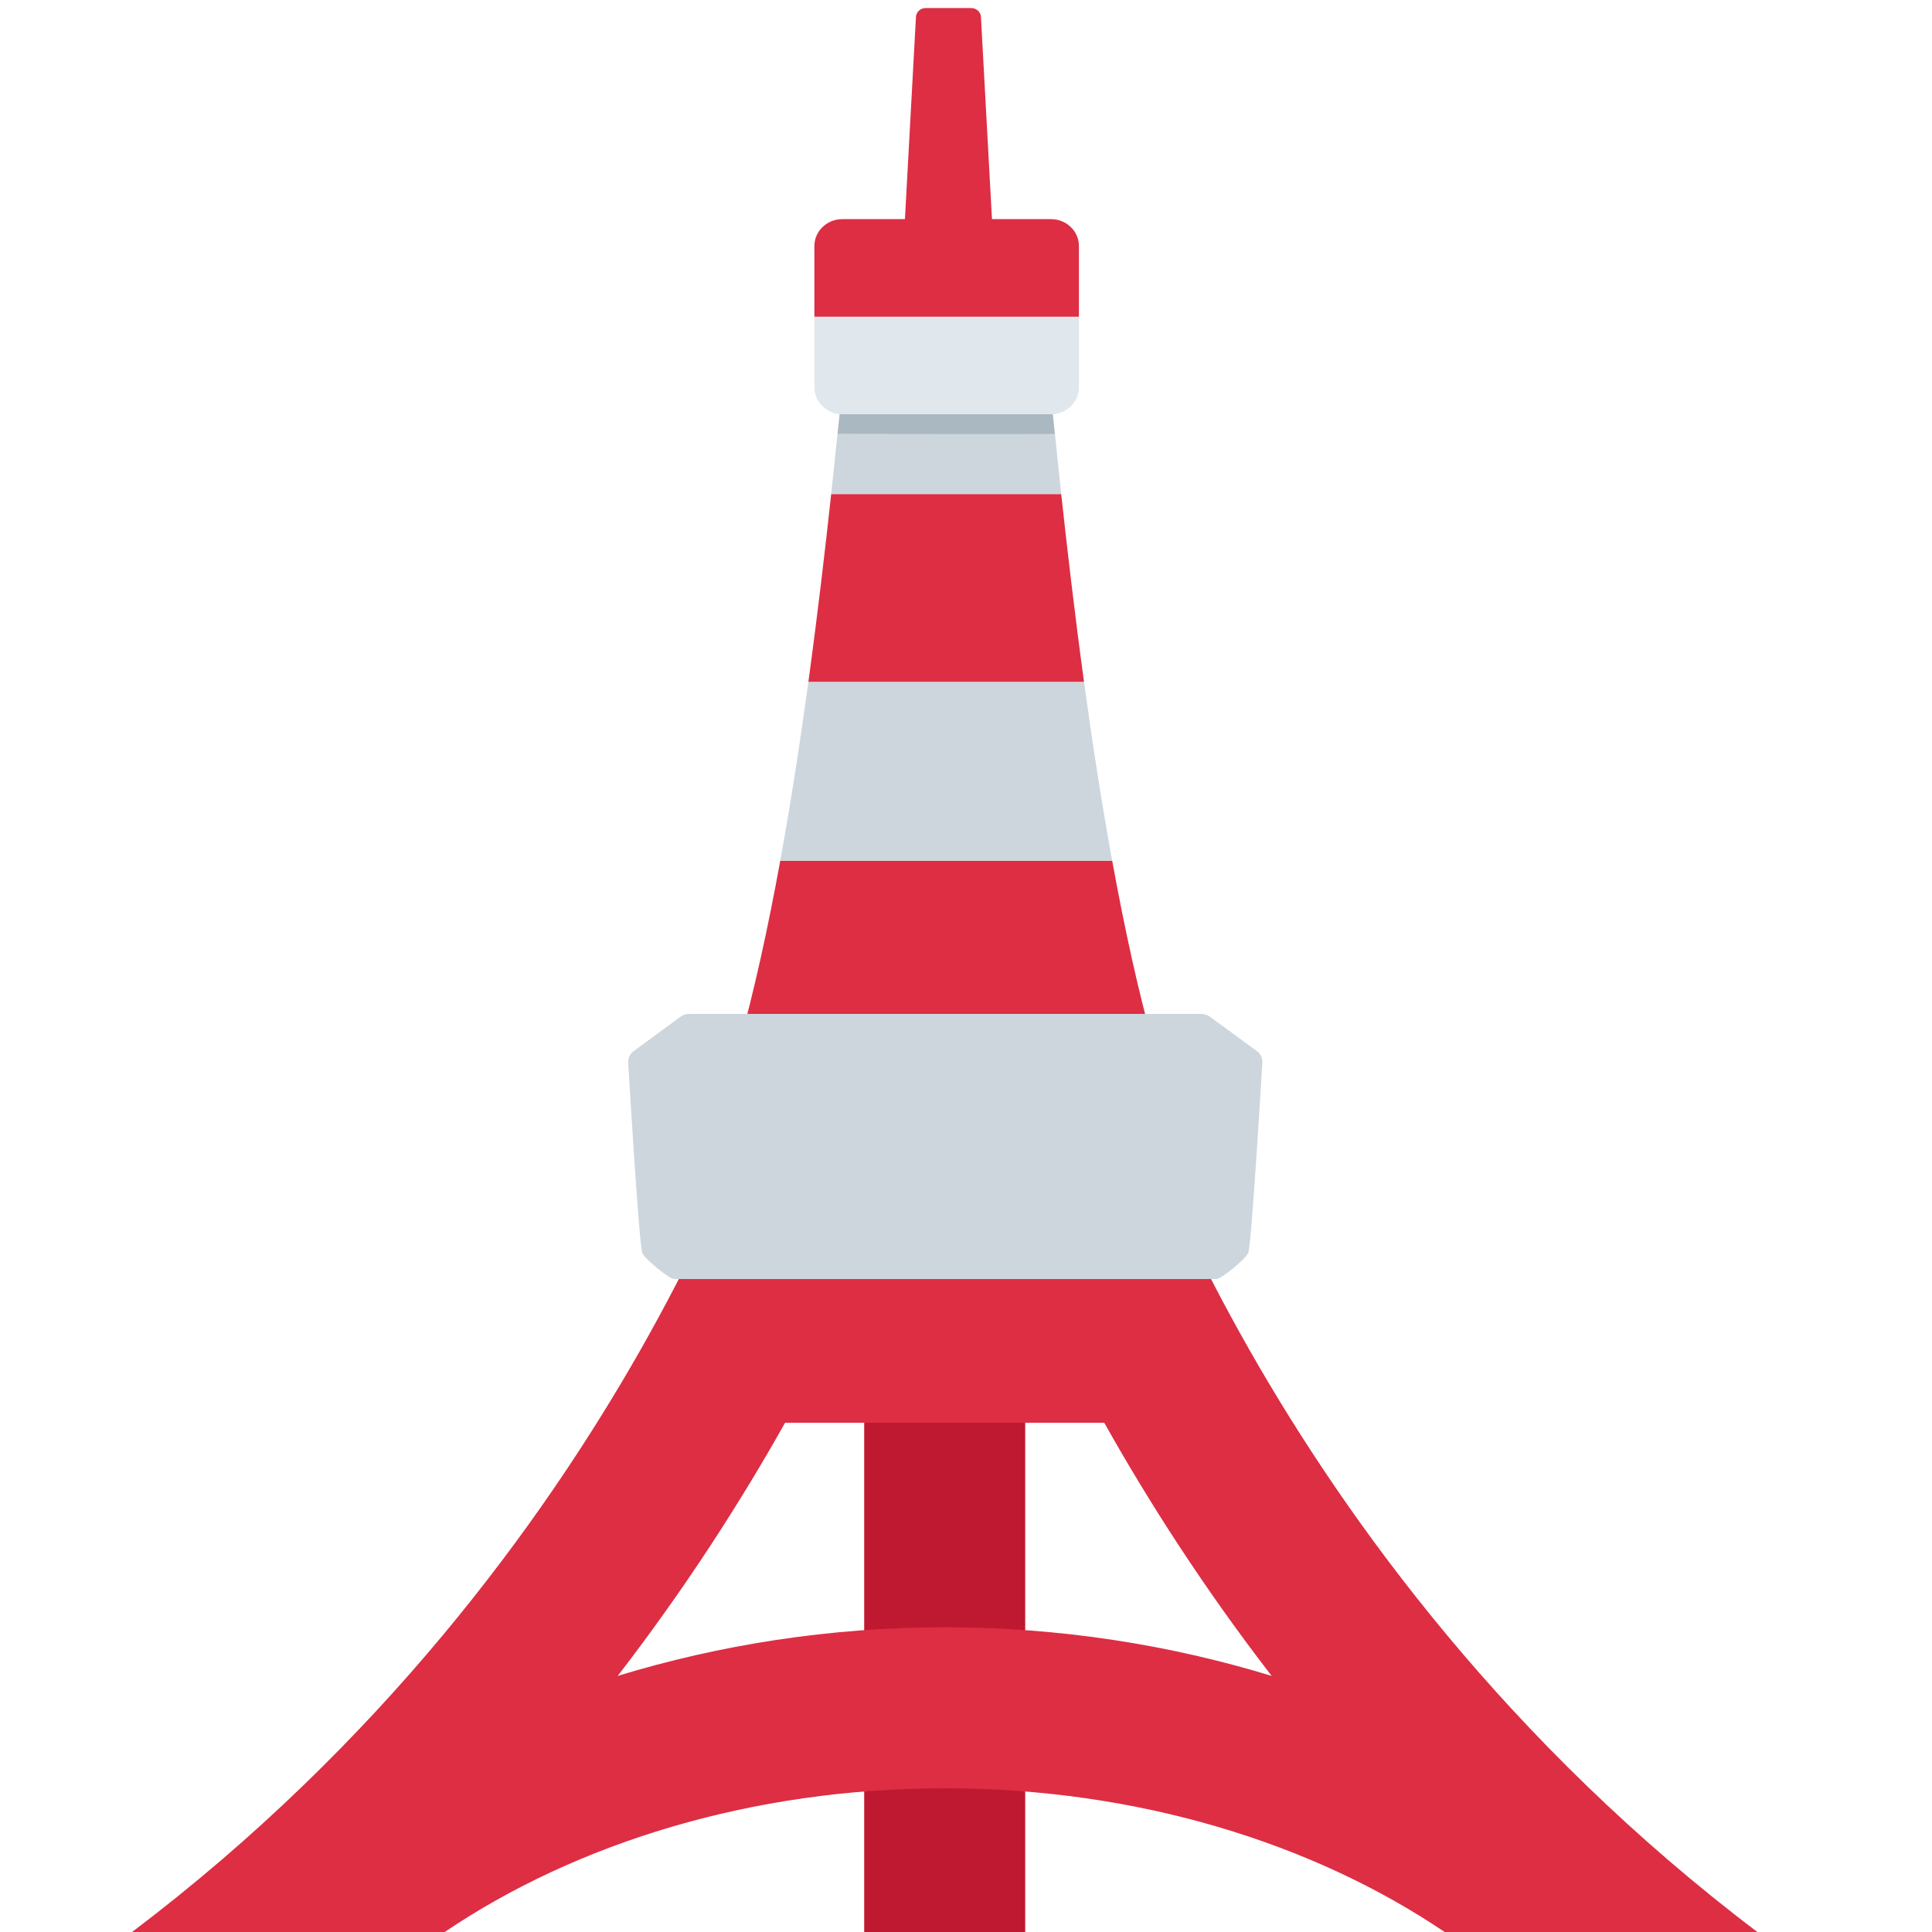
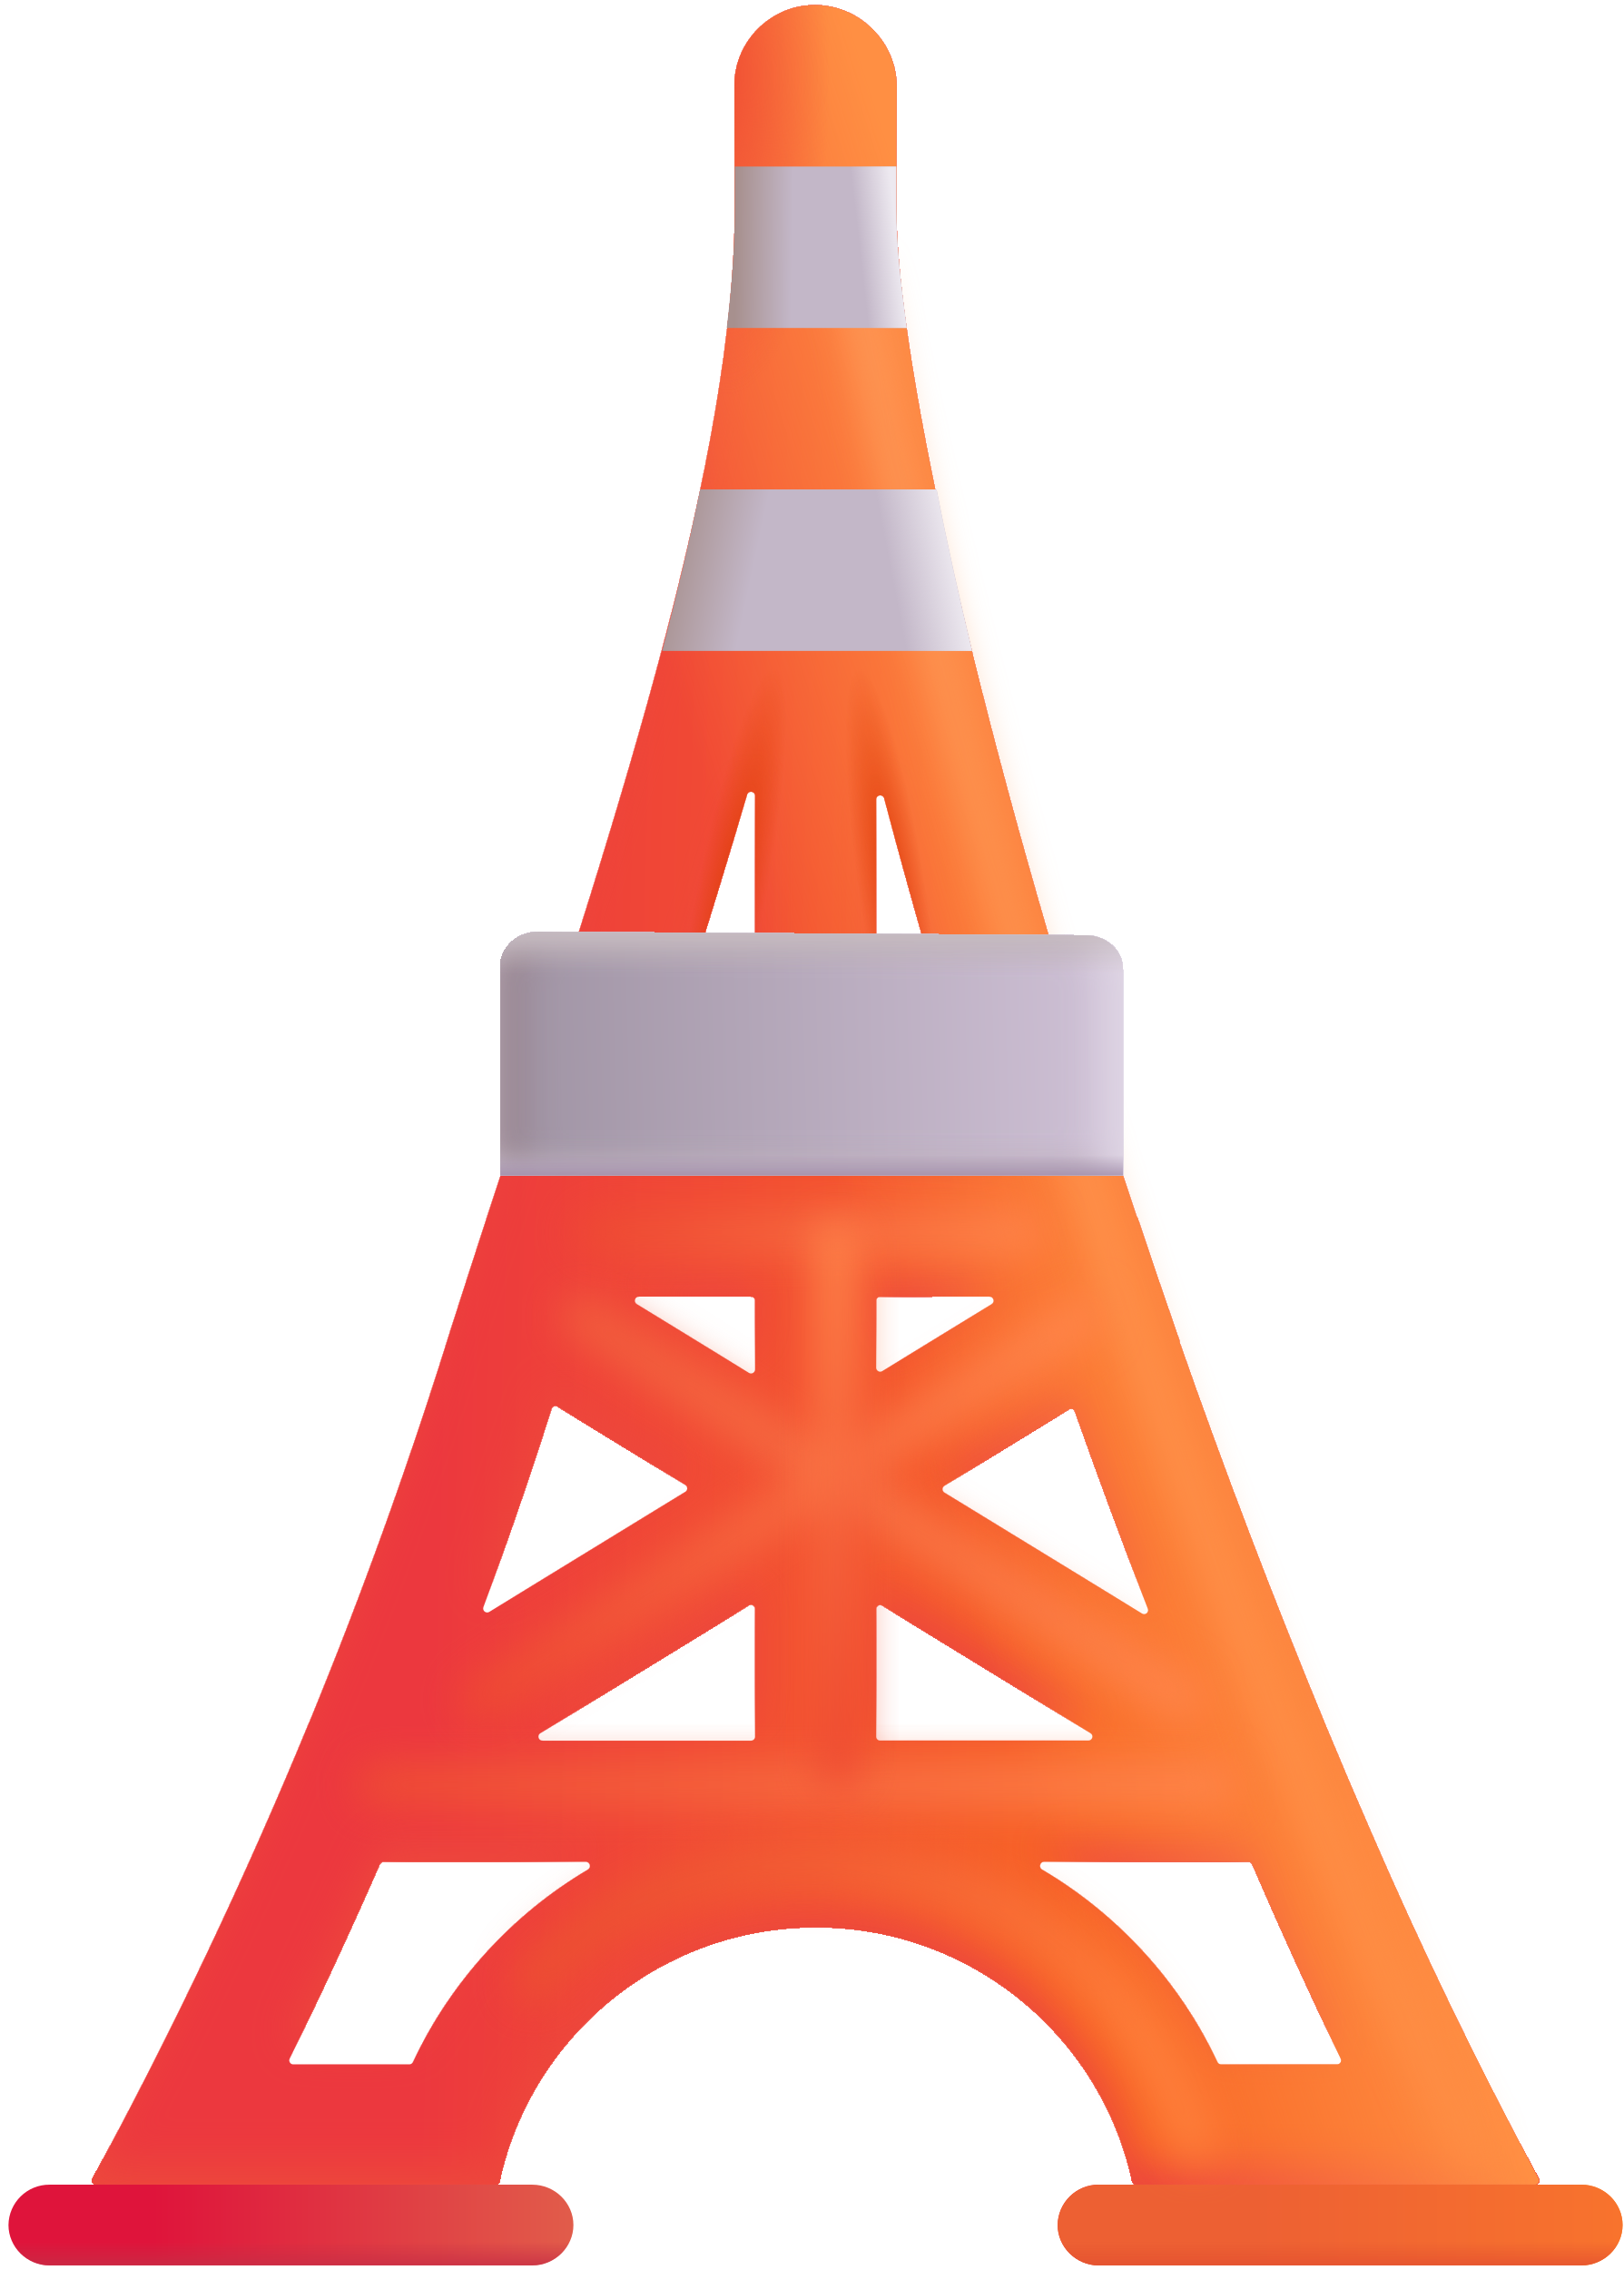
- <svg xmlns="http://www.w3.org/2000/svg" viewBox="0 0 36 36">
-   <path fill="#BE1931" d="M16.103 26h3v10h-3z" />
-   <path fill="#DD2E44" d="M20.719 19.459l-6.233.002c-.029.104-2.745 9.524-12.025 16.539h5.825c2.453-1.656 5.72-2.678 9.316-2.678 3.596 0 6.864 1.022 9.317 2.678h5.827c-9.245-6.998-11.998-16.437-12.027-16.541zm-3.116 10.863c-2.151 0-4.202.329-6.093.906 1.28-1.659 2.303-3.265 3.119-4.717h5.947c.816 1.453 1.839 3.058 3.119 4.717-1.891-.578-3.941-.906-6.092-.906z" />
-   <path fill="#DD2E44" d="M14.539 16.038c-.225 1.239-.487 2.437-.785 3.5h7.755c-.299-1.063-.56-2.261-.785-3.5h-6.185z" />
-   <path fill="#CDD6DD" d="M23.42 19.586l-.875-.642c-.045-.033-.101-.051-.158-.051H12.84c-.057 0-.113.018-.158.051l-.875.642c-.069.051-.107.132-.102.215 0 0 .204 3.441.265 3.552.073.133.508.48.588.48h10.111c.08 0 .514-.346.588-.48.062-.112.265-3.552.265-3.552.006-.083-.032-.164-.102-.215zm-3.221-6.881h-5.136c-.148 1.085-.322 2.22-.524 3.333h6.184c-.202-1.113-.376-2.248-.524-3.333z" />
-   <path fill="#DD2E44" d="M19.774 9.205h-4.286c-.108 1.002-.249 2.212-.425 3.5h5.136c-.176-1.288-.316-2.498-.425-3.5z" />
-   <path fill="#CDD6DD" d="M19.657 8.089c-.025.004-4.021.002-4.051-.003-.034.334-.073.704-.118 1.119h4.286l-.117-1.116z" />
-   <path fill="#AAB8C2" d="M19.657 8.089c-.059-.571-.135-1.281-.135-1.281h-3.781s-.076.709-.135 1.278c.03.005 4.026.007 4.051.003z" />
-   <path fill="#E1E8ED" d="M15.175 5.901v1.318c0 .276.233.5.521.5h3.888c.287 0 .521-.224.521-.5V5.901h-4.93z" />
-   <path fill="#DD2E44" d="M19.583 4.083h-1.099L18.279.325c0-.097-.082-.175-.182-.175h-.848c-.101 0-.182.078-.182.175l-.205 3.758h-1.166c-.287 0-.521.224-.521.5v1.318h4.929V4.583c0-.276-.233-.5-.521-.5z" />
+ <svg xmlns="http://www.w3.org/2000/svg" viewBox="5.88 2.00 20.12 28.12">
+   <g fill="none">
+     <g filter="url(#eiffel-iqk471c)">
+       <path fill="url(#eiffel-ilrayFb)" fill-rule="evenodd" d="M11.426 18.59q.243-.76.488-1.513l.198-.607c1.488-4.574 2.873-8.832 2.873-11.907l-.005-1.507a1 1 0 0 1 1-.993h.01c.55.01.99.456 1 .993l-.005 1.507c0 1.956 1.09 6.74 2.81 12l.17.513q.001.003.004.002q.003 0 .004.002q.255.764.524 1.535q0 .003-.002.004l-.001.004a92 92 0 0 0 1.817 4.764q.267.644.542 1.274a57 57 0 0 0 2.092 4.328a.05.05 0 0 1-.044.073h-4.942a.05.05 0 0 1-.05-.04a4.004 4.004 0 0 0-3.919-3.147a4.004 4.004 0 0 0-3.92 3.147a.05.05 0 0 1-.049.04H7.07a.05.05 0 0 1-.044-.073a59 59 0 0 0 2.686-5.655l.002-.002a58 58 0 0 0 1.713-4.742m5.359-2.027a.05.05 0 0 1-.05-.05v-4.61c0-.06.084-.07.1-.014a94 94 0 0 0 1.354 4.608a.05.05 0 0 1-.048.066zm-1.6 0a.05.05 0 0 0 .05-.05v-4.655c0-.058-.083-.07-.099-.014a142 142 0 0 1-1.47 4.653a.05.05 0 0 0 .048.066zm-2.61 6.907c-.044.026-.025.093.026.093h2.584a.05.05 0 0 0 .05-.05V21.93a.05.05 0 0 0-.076-.043zm1.796-3.075a.05.05 0 0 1 0 .085l-2.428 1.487a.05.05 0 0 1-.074-.06q.451-1.221.844-2.456a.05.05 0 0 1 .073-.027zm3.21.01a.05.05 0 0 0 0 .085l2.45 1.5a.05.05 0 0 0 .072-.06a98 98 0 0 1-.905-2.446a.05.05 0 0 0-.073-.026zm.56-2.343c.05 0 .07.067.027.093l-1.357.83a.05.05 0 0 1-.076-.042v-.83a.05.05 0 0 1 .05-.05zm-2.956 0a.05.05 0 0 1 .05.05v.852a.05.05 0 0 1-.076.043l-1.39-.852c-.043-.026-.024-.093.026-.093zm4.18 5.5c.051 0 .07-.066.027-.092l-2.58-1.58a.05.05 0 0 0-.077.042v1.58c0 .028.022.05.05.05zm-.574 1.597c-.045-.026-.026-.096.025-.096h2.533a.05.05 0 0 1 .046.03q.536 1.24 1.097 2.408a.05.05 0 0 1-.045.072H21.01a.05.05 0 0 1-.045-.029a5.5 5.5 0 0 0-2.173-2.385m-8.205-.066a.05.05 0 0 1 .046-.03h2.506c.052 0 .07.07.026.096a5.5 5.5 0 0 0-2.168 2.385a.05.05 0 0 1-.045.029H9.514a.05.05 0 0 1-.045-.072q.585-1.195 1.117-2.408" clip-rule="evenodd" />
+     </g>
+     <path fill="url(#eiffel-i6aMsFz)" fill-rule="evenodd" d="M11.426 18.59q.243-.76.488-1.513l.198-.607c1.488-4.574 2.873-8.832 2.873-11.907l-.005-1.507a1 1 0 0 1 1-.993h.01c.55.01.99.456 1 .993l-.005 1.507c0 1.956 1.09 6.74 2.81 12l.17.513q.001.003.004.002q.003 0 .004.002q.255.764.524 1.535q0 .003-.002.004l-.001.004a92 92 0 0 0 1.817 4.764q.267.644.542 1.274a57 57 0 0 0 2.092 4.328a.05.05 0 0 1-.044.073h-4.942a.05.05 0 0 1-.05-.04a4.004 4.004 0 0 0-3.919-3.147a4.004 4.004 0 0 0-3.92 3.147a.05.05 0 0 1-.049.04H7.07a.05.05 0 0 1-.044-.073a59 59 0 0 0 2.686-5.655l.002-.002a58 58 0 0 0 1.713-4.742m5.359-2.027a.05.05 0 0 1-.05-.05v-4.61c0-.06.084-.07.1-.014a94 94 0 0 0 1.354 4.608a.05.05 0 0 1-.048.066zm-1.6 0a.05.05 0 0 0 .05-.05v-4.655c0-.058-.083-.07-.099-.014a142 142 0 0 1-1.47 4.653a.05.05 0 0 0 .048.066zm-2.61 6.907c-.044.026-.025.093.026.093h2.584a.05.05 0 0 0 .05-.05V21.93a.05.05 0 0 0-.076-.043zm1.796-3.075a.05.05 0 0 1 0 .085l-2.428 1.487a.05.05 0 0 1-.074-.06q.451-1.221.844-2.456a.05.05 0 0 1 .073-.027zm3.21.01a.05.05 0 0 0 0 .085l2.45 1.5a.05.05 0 0 0 .072-.06a98 98 0 0 1-.905-2.446a.05.05 0 0 0-.073-.026zm.56-2.343c.05 0 .07.067.027.093l-1.357.83a.05.05 0 0 1-.076-.042v-.83a.05.05 0 0 1 .05-.05zm-2.956 0a.05.05 0 0 1 .05.05v.852a.05.05 0 0 1-.076.043l-1.39-.852c-.043-.026-.024-.093.026-.093zm4.18 5.5c.051 0 .07-.066.027-.092l-2.58-1.58a.05.05 0 0 0-.077.042v1.58c0 .028.022.05.05.05zm-.574 1.597c-.045-.026-.026-.096.025-.096h2.533a.05.05 0 0 1 .046.03q.536 1.24 1.097 2.408a.05.05 0 0 1-.045.072H21.01a.05.05 0 0 1-.045-.029a5.5 5.5 0 0 0-2.173-2.385m-8.205-.066a.05.05 0 0 1 .046-.03h2.506c.052 0 .07.07.026.096a5.5 5.5 0 0 0-2.168 2.385a.05.05 0 0 1-.045.029H9.514a.05.05 0 0 1-.045-.072q.585-1.195 1.117-2.408" clip-rule="evenodd" />
+     <path fill="url(#eiffel-i4yh3Tb)" fill-rule="evenodd" d="M11.426 18.59q.243-.76.488-1.513l.198-.607c1.488-4.574 2.873-8.832 2.873-11.907l-.005-1.507a1 1 0 0 1 1-.993h.01c.55.01.99.456 1 .993l-.005 1.507c0 1.956 1.09 6.74 2.81 12l.17.513q.001.003.004.002q.003 0 .004.002q.255.764.524 1.535q0 .003-.002.004l-.001.004a92 92 0 0 0 1.817 4.764q.267.644.542 1.274a57 57 0 0 0 2.092 4.328a.05.05 0 0 1-.044.073h-4.942a.05.05 0 0 1-.05-.04a4.004 4.004 0 0 0-3.919-3.147a4.004 4.004 0 0 0-3.92 3.147a.05.05 0 0 1-.049.04H7.07a.05.05 0 0 1-.044-.073a59 59 0 0 0 2.686-5.655l.002-.002a58 58 0 0 0 1.713-4.742m5.359-2.027a.05.05 0 0 1-.05-.05v-4.61c0-.06.084-.07.1-.014a94 94 0 0 0 1.354 4.608a.05.05 0 0 1-.048.066zm-1.6 0a.05.05 0 0 0 .05-.05v-4.655c0-.058-.083-.07-.099-.014a142 142 0 0 1-1.47 4.653a.05.05 0 0 0 .048.066zm-2.61 6.907c-.044.026-.025.093.026.093h2.584a.05.05 0 0 0 .05-.05V21.93a.05.05 0 0 0-.076-.043zm1.796-3.075a.05.05 0 0 1 0 .085l-2.428 1.487a.05.05 0 0 1-.074-.06q.451-1.221.844-2.456a.05.05 0 0 1 .073-.027zm3.21.01a.05.05 0 0 0 0 .085l2.45 1.5a.05.05 0 0 0 .072-.06a98 98 0 0 1-.905-2.446a.05.05 0 0 0-.073-.026zm.56-2.343c.05 0 .07.067.027.093l-1.357.83a.05.05 0 0 1-.076-.042v-.83a.05.05 0 0 1 .05-.05zm-2.956 0a.05.05 0 0 1 .05.05v.852a.05.05 0 0 1-.076.043l-1.39-.852c-.043-.026-.024-.093.026-.093zm4.18 5.5c.051 0 .07-.066.027-.092l-2.58-1.58a.05.05 0 0 0-.077.042v1.58c0 .028.022.05.05.05zm-.574 1.597c-.045-.026-.026-.096.025-.096h2.533a.05.05 0 0 1 .046.03q.536 1.24 1.097 2.408a.05.05 0 0 1-.045.072H21.01a.05.05 0 0 1-.045-.029a5.5 5.5 0 0 0-2.173-2.385m-8.205-.066a.05.05 0 0 1 .046-.03h2.506c.052 0 .07.07.026.096a5.5 5.5 0 0 0-2.168 2.385a.05.05 0 0 1-.045.029H9.514a.05.05 0 0 1-.045-.072q.585-1.195 1.117-2.408" clip-rule="evenodd" />
+     <path fill="url(#eiffel-ibmSGte)" fill-rule="evenodd" d="M11.426 18.59q.243-.76.488-1.513l.198-.607c1.488-4.574 2.873-8.832 2.873-11.907l-.005-1.507a1 1 0 0 1 1-.993h.01c.55.01.99.456 1 .993l-.005 1.507c0 1.956 1.09 6.74 2.81 12l.17.513q.001.003.004.002q.003 0 .004.002q.255.764.524 1.535q0 .003-.002.004l-.001.004a92 92 0 0 0 1.817 4.764q.267.644.542 1.274a57 57 0 0 0 2.092 4.328a.05.05 0 0 1-.044.073h-4.942a.05.05 0 0 1-.05-.04a4.004 4.004 0 0 0-3.919-3.147a4.004 4.004 0 0 0-3.92 3.147a.05.05 0 0 1-.049.04H7.07a.05.05 0 0 1-.044-.073a59 59 0 0 0 2.686-5.655l.002-.002a58 58 0 0 0 1.713-4.742m5.359-2.027a.05.05 0 0 1-.05-.05v-4.61c0-.06.084-.07.1-.014a94 94 0 0 0 1.354 4.608a.05.05 0 0 1-.048.066zm-1.6 0a.05.05 0 0 0 .05-.05v-4.655c0-.058-.083-.07-.099-.014a142 142 0 0 1-1.47 4.653a.05.05 0 0 0 .048.066zm-2.61 6.907c-.044.026-.025.093.026.093h2.584a.05.05 0 0 0 .05-.05V21.93a.05.05 0 0 0-.076-.043zm1.796-3.075a.05.05 0 0 1 0 .085l-2.428 1.487a.05.05 0 0 1-.074-.06q.451-1.221.844-2.456a.05.05 0 0 1 .073-.027zm3.21.01a.05.05 0 0 0 0 .085l2.45 1.5a.05.05 0 0 0 .072-.06a98 98 0 0 1-.905-2.446a.05.05 0 0 0-.073-.026zm.56-2.343c.05 0 .07.067.027.093l-1.357.83a.05.05 0 0 1-.076-.042v-.83a.05.05 0 0 1 .05-.05zm-2.956 0a.05.05 0 0 1 .05.05v.852a.05.05 0 0 1-.076.043l-1.39-.852c-.043-.026-.024-.093.026-.093zm4.18 5.5c.051 0 .07-.066.027-.092l-2.58-1.58a.05.05 0 0 0-.077.042v1.58c0 .028.022.05.05.05zm-.574 1.597c-.045-.026-.026-.096.025-.096h2.533a.05.05 0 0 1 .046.03q.536 1.24 1.097 2.408a.05.05 0 0 1-.045.072H21.01a.05.05 0 0 1-.045-.029a5.5 5.5 0 0 0-2.173-2.385m-8.205-.066a.05.05 0 0 1 .046-.03h2.506c.052 0 .07.07.026.096a5.5 5.5 0 0 0-2.168 2.385a.05.05 0 0 1-.045.029H9.514a.05.05 0 0 1-.045-.072q.585-1.195 1.117-2.408" clip-rule="evenodd" />
+     <path fill="url(#eiffel-ioVdo1H)" fill-rule="evenodd" d="M11.426 18.59q.243-.76.488-1.513l.198-.607c1.488-4.574 2.873-8.832 2.873-11.907l-.005-1.507a1 1 0 0 1 1-.993h.01c.55.01.99.456 1 .993l-.005 1.507c0 1.956 1.09 6.74 2.81 12l.17.513q.001.003.004.002q.003 0 .004.002q.255.764.524 1.535q0 .003-.002.004l-.001.004a92 92 0 0 0 1.817 4.764q.267.644.542 1.274a57 57 0 0 0 2.092 4.328a.05.05 0 0 1-.044.073h-4.942a.05.05 0 0 1-.05-.04a4.004 4.004 0 0 0-3.919-3.147a4.004 4.004 0 0 0-3.92 3.147a.05.05 0 0 1-.049.04H7.07a.05.05 0 0 1-.044-.073a59 59 0 0 0 2.686-5.655l.002-.002a58 58 0 0 0 1.713-4.742m5.359-2.027a.05.05 0 0 1-.05-.05v-4.61c0-.06.084-.07.1-.014a94 94 0 0 0 1.354 4.608a.05.05 0 0 1-.048.066zm-1.6 0a.05.05 0 0 0 .05-.05v-4.655c0-.058-.083-.07-.099-.014a142 142 0 0 1-1.47 4.653a.05.05 0 0 0 .048.066zm-2.61 6.907c-.044.026-.025.093.026.093h2.584a.05.05 0 0 0 .05-.05V21.93a.05.05 0 0 0-.076-.043zm1.796-3.075a.05.05 0 0 1 0 .085l-2.428 1.487a.05.05 0 0 1-.074-.06q.451-1.221.844-2.456a.05.05 0 0 1 .073-.027zm3.21.01a.05.05 0 0 0 0 .085l2.45 1.5a.05.05 0 0 0 .072-.06a98 98 0 0 1-.905-2.446a.05.05 0 0 0-.073-.026zm.56-2.343c.05 0 .07.067.027.093l-1.357.83a.05.05 0 0 1-.076-.042v-.83a.05.05 0 0 1 .05-.05zm-2.956 0a.05.05 0 0 1 .05.05v.852a.05.05 0 0 1-.076.043l-1.39-.852c-.043-.026-.024-.093.026-.093zm4.18 5.5c.051 0 .07-.066.027-.092l-2.58-1.58a.05.05 0 0 0-.077.042v1.58c0 .028.022.05.05.05zm-.574 1.597c-.045-.026-.026-.096.025-.096h2.533a.05.05 0 0 1 .046.03q.536 1.24 1.097 2.408a.05.05 0 0 1-.045.072H21.01a.05.05 0 0 1-.045-.029a5.5 5.5 0 0 0-2.173-2.385m-8.205-.066a.05.05 0 0 1 .046-.03h2.506c.052 0 .07.07.026.096a5.5 5.5 0 0 0-2.168 2.385a.05.05 0 0 1-.045.029H9.514a.05.05 0 0 1-.045-.072q.585-1.195 1.117-2.408" clip-rule="evenodd" />
+     <g filter="url(#eiffel-iLFX2he)">
+       <path stroke="url(#eiffel-iHUbaxd)" stroke-linecap="round" stroke-width=".3" d="M16.501 5.478c.81 4.415 3.476 15.246 7.656 23.25" />
+     </g>
+     <path fill="url(#eiffel-iausqQe)" d="M12.476 29.063H6.494a.506.506 0 0 0-.509.5c0 .274.23.5.51.5h5.98c.28 0 .51-.226.51-.5c0-.275-.23-.5-.51-.5" />
+     <path fill="url(#eiffel-iOmkVTX)" d="M12.476 29.063H6.494a.506.506 0 0 0-.509.5c0 .274.23.5.51.5h5.98c.28 0 .51-.226.51-.5c0-.275-.23-.5-.51-.5" />
+     <path fill="url(#eiffel-iKFmf8b)" d="M25.476 29.063h-5.982a.506.506 0 0 0-.509.5c0 .274.23.5.51.5h5.98c.28 0 .51-.226.51-.5c0-.275-.23-.5-.51-.5" />
+     <path fill="url(#eiffel-iKpe3Nw)" d="M25.476 29.063h-5.982a.506.506 0 0 0-.509.5c0 .274.23.5.51.5h5.98c.28 0 .51-.226.51-.5c0-.275-.23-.5-.51-.5" />
+     <path fill="url(#eiffel-i3Bo56c)" d="M25.476 29.063h-5.982a.506.506 0 0 0-.509.5c0 .274.23.5.51.5h5.98c.28 0 .51-.226.51-.5c0-.275-.23-.5-.51-.5" />
+     <g filter="url(#eiffel-ii3CRGb)">
+       <path fill="url(#eiffel-ilBZyzd)" d="m19.332 13.586l-6.78-.044c-.263 0-.473.193-.473.434v2.586h7.715V14.02c.01-.241-.2-.434-.462-.434" />
+     </g>
+     <path fill="url(#eiffel-ipEmHje)" d="m19.332 13.586l-6.78-.044c-.263 0-.473.193-.473.434v2.586h7.715V14.02c.01-.241-.2-.434-.462-.434" />
+     <path fill="url(#eiffel-iwHMhed)" d="m19.332 13.586l-6.78-.044c-.263 0-.473.193-.473.434v2.586h7.715V14.02c.01-.241-.2-.434-.462-.434" />
+     <path fill="url(#eiffel-ihmPLlT)" d="M14.085 10.063h3.84c-.17-.71-.32-1.38-.44-2h-2.93c-.13.64-.29 1.31-.47 2" />
+     <path fill="url(#eiffel-io92tQd)" d="M14.085 10.063h3.84c-.17-.71-.32-1.38-.44-2h-2.93c-.13.64-.29 1.31-.47 2" />
+     <path fill="url(#eiffel-iAbPEEy)" d="M17.115 6.063c-.07-.54-.13-1-.13-1.5v-.5h-2v.55c0 .46-.04.95-.1 1.45z" />
+     <path fill="url(#eiffel-i9jHNrp)" d="M17.115 6.063c-.07-.54-.13-1-.13-1.5v-.5h-2v.55c0 .46-.04.95-.1 1.45z" />
+     <g filter="url(#eiffel-iV9qyxb)">
+       <path stroke="url(#eiffel-i5AsAGb)" stroke-linecap="round" stroke-width=".5" d="m13.099 18.318l7.453 4.74" />
+     </g>
+     <g filter="url(#eiffel-irRrS8b)">
+       <path stroke="url(#eiffel-iZl316d)" stroke-linecap="round" stroke-width=".5" d="m19.296 18.318l-7.453 4.74" />
+     </g>
+     <g filter="url(#eiffel-iatgNGr)">
+       <path stroke="url(#eiffel-itYA7PU)" stroke-linecap="round" stroke-width=".5" d="M13.26 17.265h5.307" />
+     </g>
+     <g filter="url(#eiffel-iCFyX4e)">
+       <path stroke="url(#eiffel-iI0wVzK)" stroke-linecap="round" stroke-width=".5" d="M10.547 24.11h10.41" />
+     </g>
+     <g filter="url(#eiffel-iU2jcTb)">
+       <path stroke="url(#eiffel-izRfeve)" stroke-linecap="round" stroke-width=".5" d="M16.258 17.387v6.521" />
+     </g>
+     <g filter="url(#eiffel-iCTFZMc)">
+       <path stroke="url(#eiffel-iP4Bead)" stroke-linecap="round" stroke-width=".5" d="M12.491 26.559c.358-.488 1.523-1.465 3.32-1.465c2.246 0 3.955.977 4.882 3.442" />
+     </g>
+     <defs>
+       <linearGradient id="eiffel-ilrayFb" x1="19.437" x2="11.249" y1="21.189" y2="20.961" gradientUnits="userSpaceOnUse">
+         <stop stop-color="#F86625" />
+         <stop offset="1" stop-color="#EC383E" />
+       </linearGradient>
+       <linearGradient id="eiffel-i6aMsFz" x1="22.212" x2="17.875" y1="20.627" y2="22" gradientUnits="userSpaceOnUse">
+         <stop stop-color="#FF8F43" />
+         <stop offset="1" stop-color="#FF8F43" stop-opacity="0" />
+       </linearGradient>
+       <linearGradient id="eiffel-iHUbaxd" x1="16.501" x2="24.886" y1="4.992" y2="28.728" gradientUnits="userSpaceOnUse">
+         <stop stop-color="#FFA464" />
+         <stop offset="1" stop-color="#FF8F46" />
+       </linearGradient>
+       <linearGradient id="eiffel-iausqQe" x1="7.782" x2="12.985" y1="29.497" y2="29.493" gradientUnits="userSpaceOnUse">
+         <stop stop-color="#DF143B" />
+         <stop offset="1" stop-color="#E15C4A" />
+       </linearGradient>
+       <linearGradient id="eiffel-iOmkVTX" x1="9.485" x2="9.485" y1="30.156" y2="29.766" gradientUnits="userSpaceOnUse">
+         <stop stop-color="#C62D45" />
+         <stop offset="1" stop-color="#C62D45" stop-opacity="0" />
+       </linearGradient>
+       <linearGradient id="eiffel-iKFmf8b" x1="19.402" x2="25.295" y1="29.632" y2="29.492" gradientUnits="userSpaceOnUse">
+         <stop stop-color="#EE3124" />
+         <stop offset="1" stop-color="#FF8213" />
+       </linearGradient>
+       <linearGradient id="eiffel-iKpe3Nw" x1="21.375" x2="25.985" y1="29.497" y2="29.494" gradientUnits="userSpaceOnUse">
+         <stop stop-color="#ED6033" />
+         <stop offset="1" stop-color="#F8732D" />
+       </linearGradient>
+       <linearGradient id="eiffel-i3Bo56c" x1="22.485" x2="22.485" y1="30.156" y2="29.766" gradientUnits="userSpaceOnUse">
+         <stop stop-color="#E35030" />
+         <stop offset="1" stop-color="#E35030" stop-opacity="0" />
+       </linearGradient>
+       <linearGradient id="eiffel-ilBZyzd" x1="19.794" x2="12.085" y1="15.354" y2="15.566" gradientUnits="userSpaceOnUse">
+         <stop stop-color="#CFC1D6" />
+         <stop offset="1" stop-color="#9F93A3" />
+       </linearGradient>
+       <linearGradient id="eiffel-ipEmHje" x1="15.937" x2="15.937" y1="16.683" y2="16.309" gradientUnits="userSpaceOnUse">
+         <stop stop-color="#947E9E" />
+         <stop offset="1" stop-color="#947E9E" stop-opacity="0" />
+       </linearGradient>
+       <linearGradient id="eiffel-iwHMhed" x1="15.937" x2="15.937" y1="13.313" y2="14.063" gradientUnits="userSpaceOnUse">
+         <stop stop-color="#C1B6B8" />
+         <stop offset="1" stop-color="#C1B6B8" stop-opacity="0" />
+       </linearGradient>
+       <linearGradient id="eiffel-ihmPLlT" x1="16.171" x2="13.749" y1="9.391" y2="8.879" gradientUnits="userSpaceOnUse">
+         <stop offset=".407" stop-color="#C3B7C8" />
+         <stop offset=".843" stop-color="#A7908E" />
+       </linearGradient>
+       <linearGradient id="eiffel-io92tQd" x1="18.062" x2="17.093" y1="9.797" y2="9.984" gradientUnits="userSpaceOnUse">
+         <stop offset=".179" stop-color="#EDE9F0" />
+         <stop offset="1" stop-color="#EDE9F0" stop-opacity="0" />
+       </linearGradient>
+       <linearGradient id="eiffel-iAbPEEy" x1="16" x2="14.685" y1="5.203" y2="5.182" gradientUnits="userSpaceOnUse">
+         <stop offset=".233" stop-color="#C3B7C8" />
+         <stop offset=".762" stop-color="#A7908E" />
+       </linearGradient>
+       <linearGradient id="eiffel-i9jHNrp" x1="17.195" x2="16.618" y1="5.797" y2="5.862" gradientUnits="userSpaceOnUse">
+         <stop offset=".179" stop-color="#EDE9F0" />
+         <stop offset="1" stop-color="#EDE9F0" stop-opacity="0" />
+       </linearGradient>
+       <linearGradient id="eiffel-i5AsAGb" x1="13.463" x2="20.795" y1="18.318" y2="22.774" gradientUnits="userSpaceOnUse">
+         <stop stop-color="#F25F3D" />
+         <stop offset="1" stop-color="#FF864B" />
+       </linearGradient>
+       <linearGradient id="eiffel-iZl316d" x1="18.932" x2="11.6" y1="18.318" y2="22.774" gradientUnits="userSpaceOnUse">
+         <stop stop-color="#FF864B" />
+         <stop offset="1" stop-color="#EE4A32" />
+       </linearGradient>
+       <linearGradient id="eiffel-itYA7PU" x1="18.567" x2="16.715" y1="17.265" y2="14.736" gradientUnits="userSpaceOnUse">
+         <stop stop-color="#FF864B" />
+         <stop offset="1" stop-color="#EE4A32" />
+       </linearGradient>
+       <linearGradient id="eiffel-iI0wVzK" x1="20.957" x2="10.02" y1="22.693" y2="22.693" gradientUnits="userSpaceOnUse">
+         <stop stop-color="#FF864B" />
+         <stop offset="1" stop-color="#EE4A32" />
+       </linearGradient>
+       <linearGradient id="eiffel-izRfeve" x1="16.307" x2="17.574" y1="17.387" y2="17.668" gradientUnits="userSpaceOnUse">
+         <stop stop-color="#FF864B" />
+         <stop offset="1" stop-color="#EE4A32" />
+       </linearGradient>
+       <linearGradient id="eiffel-iP4Bead" x1="12.892" x2="18.756" y1="25.094" y2="29.041" gradientUnits="userSpaceOnUse">
+         <stop stop-color="#EB4D30" />
+         <stop offset="1" stop-color="#FF803C" />
+       </linearGradient>
+       <filter id="eiffel-iqk471c" width="17.932" height="27.25" x="7.019" y="1.813" color-interpolation-filters="sRGB" filterUnits="userSpaceOnUse">
+         <feFlood flood-opacity="0" result="BackgroundImageFix" />
+         <feBlend in="SourceGraphic" in2="BackgroundImageFix" result="shape" />
+         <feColorMatrix in="SourceAlpha" result="hardAlpha" values="0 0 0 0 0 0 0 0 0 0 0 0 0 0 0 0 0 0 127 0" />
+         <feOffset dy="-.25" />
+         <feGaussianBlur stdDeviation=".25" />
+         <feComposite in2="hardAlpha" k2="-1" k3="1" operator="arithmetic" />
+         <feColorMatrix values="0 0 0 0 0.929 0 0 0 0 0.278 0 0 0 0 0.235 0 0 0 1 0" />
+         <feBlend in2="shape" result="effect1_innerShadow_18_6964" />
+       </filter>
+       <filter id="eiffel-iLFX2he" width="8.956" height="24.55" x="15.851" y="4.828" color-interpolation-filters="sRGB" filterUnits="userSpaceOnUse">
+         <feFlood flood-opacity="0" result="BackgroundImageFix" />
+         <feBlend in="SourceGraphic" in2="BackgroundImageFix" result="shape" />
+         <feGaussianBlur result="effect1_foregroundBlur_18_6964" stdDeviation=".25" />
+       </filter>
+       <filter id="eiffel-ii3CRGb" width="8.214" height="3.02" x="11.829" y="13.542" color-interpolation-filters="sRGB" filterUnits="userSpaceOnUse">
+         <feFlood flood-opacity="0" result="BackgroundImageFix" />
+         <feBlend in="SourceGraphic" in2="BackgroundImageFix" result="shape" />
+         <feColorMatrix in="SourceAlpha" result="hardAlpha" values="0 0 0 0 0 0 0 0 0 0 0 0 0 0 0 0 0 0 127 0" />
+         <feOffset dx=".25" />
+         <feGaussianBlur stdDeviation=".25" />
+         <feComposite in2="hardAlpha" k2="-1" k3="1" operator="arithmetic" />
+         <feColorMatrix values="0 0 0 0 0.592 0 0 0 0 0.514 0 0 0 0 0.553 0 0 0 1 0" />
+         <feBlend in2="shape" result="effect1_innerShadow_18_6964" />
+         <feColorMatrix in="SourceAlpha" result="hardAlpha" values="0 0 0 0 0 0 0 0 0 0 0 0 0 0 0 0 0 0 127 0" />
+         <feOffset dx="-.25" />
+         <feGaussianBlur stdDeviation=".25" />
+         <feComposite in2="hardAlpha" k2="-1" k3="1" operator="arithmetic" />
+         <feColorMatrix values="0 0 0 0 0.886 0 0 0 0 0.851 0 0 0 0 0.91 0 0 0 1 0" />
+         <feBlend in2="effect1_innerShadow_18_6964" result="effect2_innerShadow_18_6964" />
+       </filter>
+       <filter id="eiffel-iV9qyxb" width="8.953" height="6.239" x="12.349" y="17.568" color-interpolation-filters="sRGB" filterUnits="userSpaceOnUse">
+         <feFlood flood-opacity="0" result="BackgroundImageFix" />
+         <feBlend in="SourceGraphic" in2="BackgroundImageFix" result="shape" />
+         <feGaussianBlur result="effect1_foregroundBlur_18_6964" stdDeviation=".25" />
+       </filter>
+       <filter id="eiffel-irRrS8b" width="8.953" height="6.239" x="11.093" y="17.568" color-interpolation-filters="sRGB" filterUnits="userSpaceOnUse">
+         <feFlood flood-opacity="0" result="BackgroundImageFix" />
+         <feBlend in="SourceGraphic" in2="BackgroundImageFix" result="shape" />
+         <feGaussianBlur result="effect1_foregroundBlur_18_6964" stdDeviation=".25" />
+       </filter>
+       <filter id="eiffel-iatgNGr" width="6.806" height="1.5" x="12.511" y="16.515" color-interpolation-filters="sRGB" filterUnits="userSpaceOnUse">
+         <feFlood flood-opacity="0" result="BackgroundImageFix" />
+         <feBlend in="SourceGraphic" in2="BackgroundImageFix" result="shape" />
+         <feGaussianBlur result="effect1_foregroundBlur_18_6964" stdDeviation=".25" />
+       </filter>
+       <filter id="eiffel-iCFyX4e" width="11.91" height="1.5" x="9.797" y="23.36" color-interpolation-filters="sRGB" filterUnits="userSpaceOnUse">
+         <feFlood flood-opacity="0" result="BackgroundImageFix" />
+         <feBlend in="SourceGraphic" in2="BackgroundImageFix" result="shape" />
+         <feGaussianBlur result="effect1_foregroundBlur_18_6964" stdDeviation=".25" />
+       </filter>
+       <filter id="eiffel-iU2jcTb" width="1.5" height="8.021" x="15.508" y="16.637" color-interpolation-filters="sRGB" filterUnits="userSpaceOnUse">
+         <feFlood flood-opacity="0" result="BackgroundImageFix" />
+         <feBlend in="SourceGraphic" in2="BackgroundImageFix" result="shape" />
+         <feGaussianBlur result="effect1_foregroundBlur_18_6964" stdDeviation=".25" />
+       </filter>
+       <filter id="eiffel-iCTFZMc" width="9.703" height="4.942" x="11.741" y="24.344" color-interpolation-filters="sRGB" filterUnits="userSpaceOnUse">
+         <feFlood flood-opacity="0" result="BackgroundImageFix" />
+         <feBlend in="SourceGraphic" in2="BackgroundImageFix" result="shape" />
+         <feGaussianBlur result="effect1_foregroundBlur_18_6964" stdDeviation=".25" />
+       </filter>
+       <radialGradient id="eiffel-i4yh3Tb" cx="0" cy="0" r="1" gradientTransform="matrix(.56708 -2.9164 .4212 .0819 14.921 13.174)" gradientUnits="userSpaceOnUse">
+         <stop stop-color="#E03F09" />
+         <stop offset="1" stop-color="#E03F09" stop-opacity="0" />
+       </radialGradient>
+       <radialGradient id="eiffel-ibmSGte" cx="0" cy="0" r="1" gradientTransform="matrix(-.42531 -2.8354 .4095 -.06142 16.947 13.113)" gradientUnits="userSpaceOnUse">
+         <stop stop-color="#E03F09" />
+         <stop offset="1" stop-color="#E03F09" stop-opacity="0" />
+       </radialGradient>
+       <radialGradient id="eiffel-ioVdo1H" cx="0" cy="0" r="1" gradientTransform="matrix(1.27593 0 0 4.0146 14.881 2.906)" gradientUnits="userSpaceOnUse">
+         <stop stop-color="#F15134" />
+         <stop offset="1" stop-color="#F15134" stop-opacity="0" />
+       </radialGradient>
+     </defs>
+   </g>
</svg>
